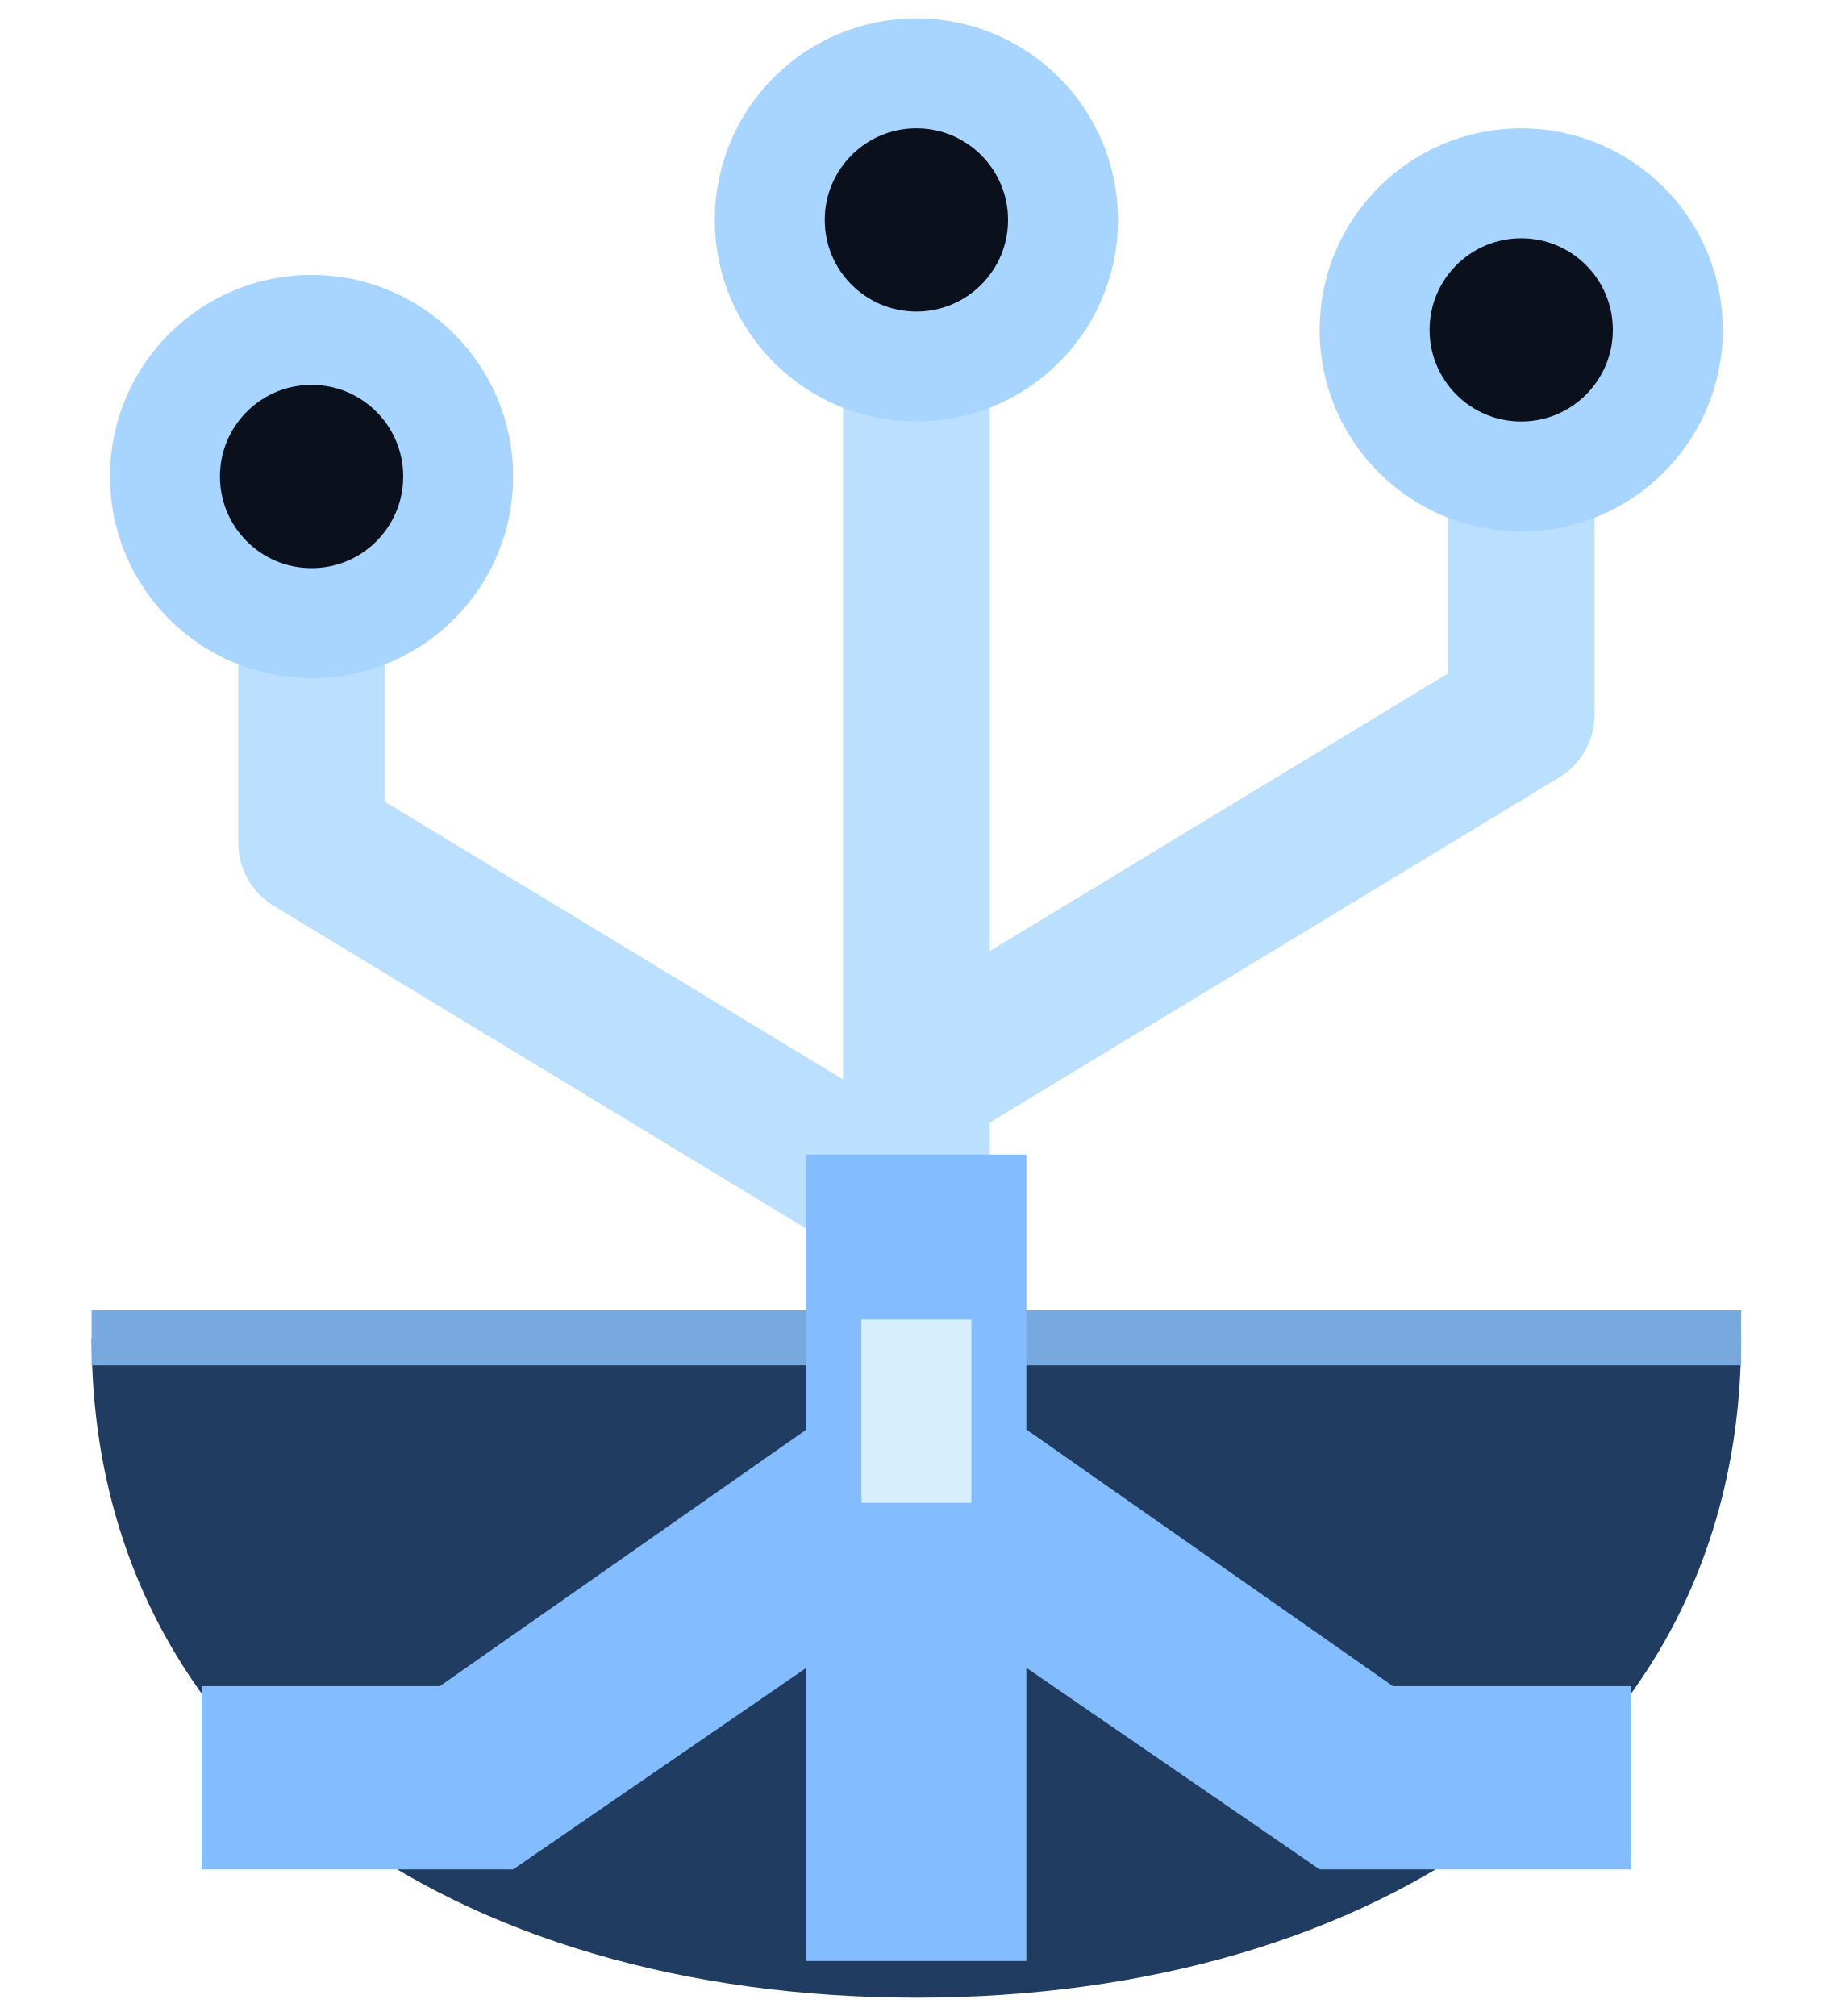
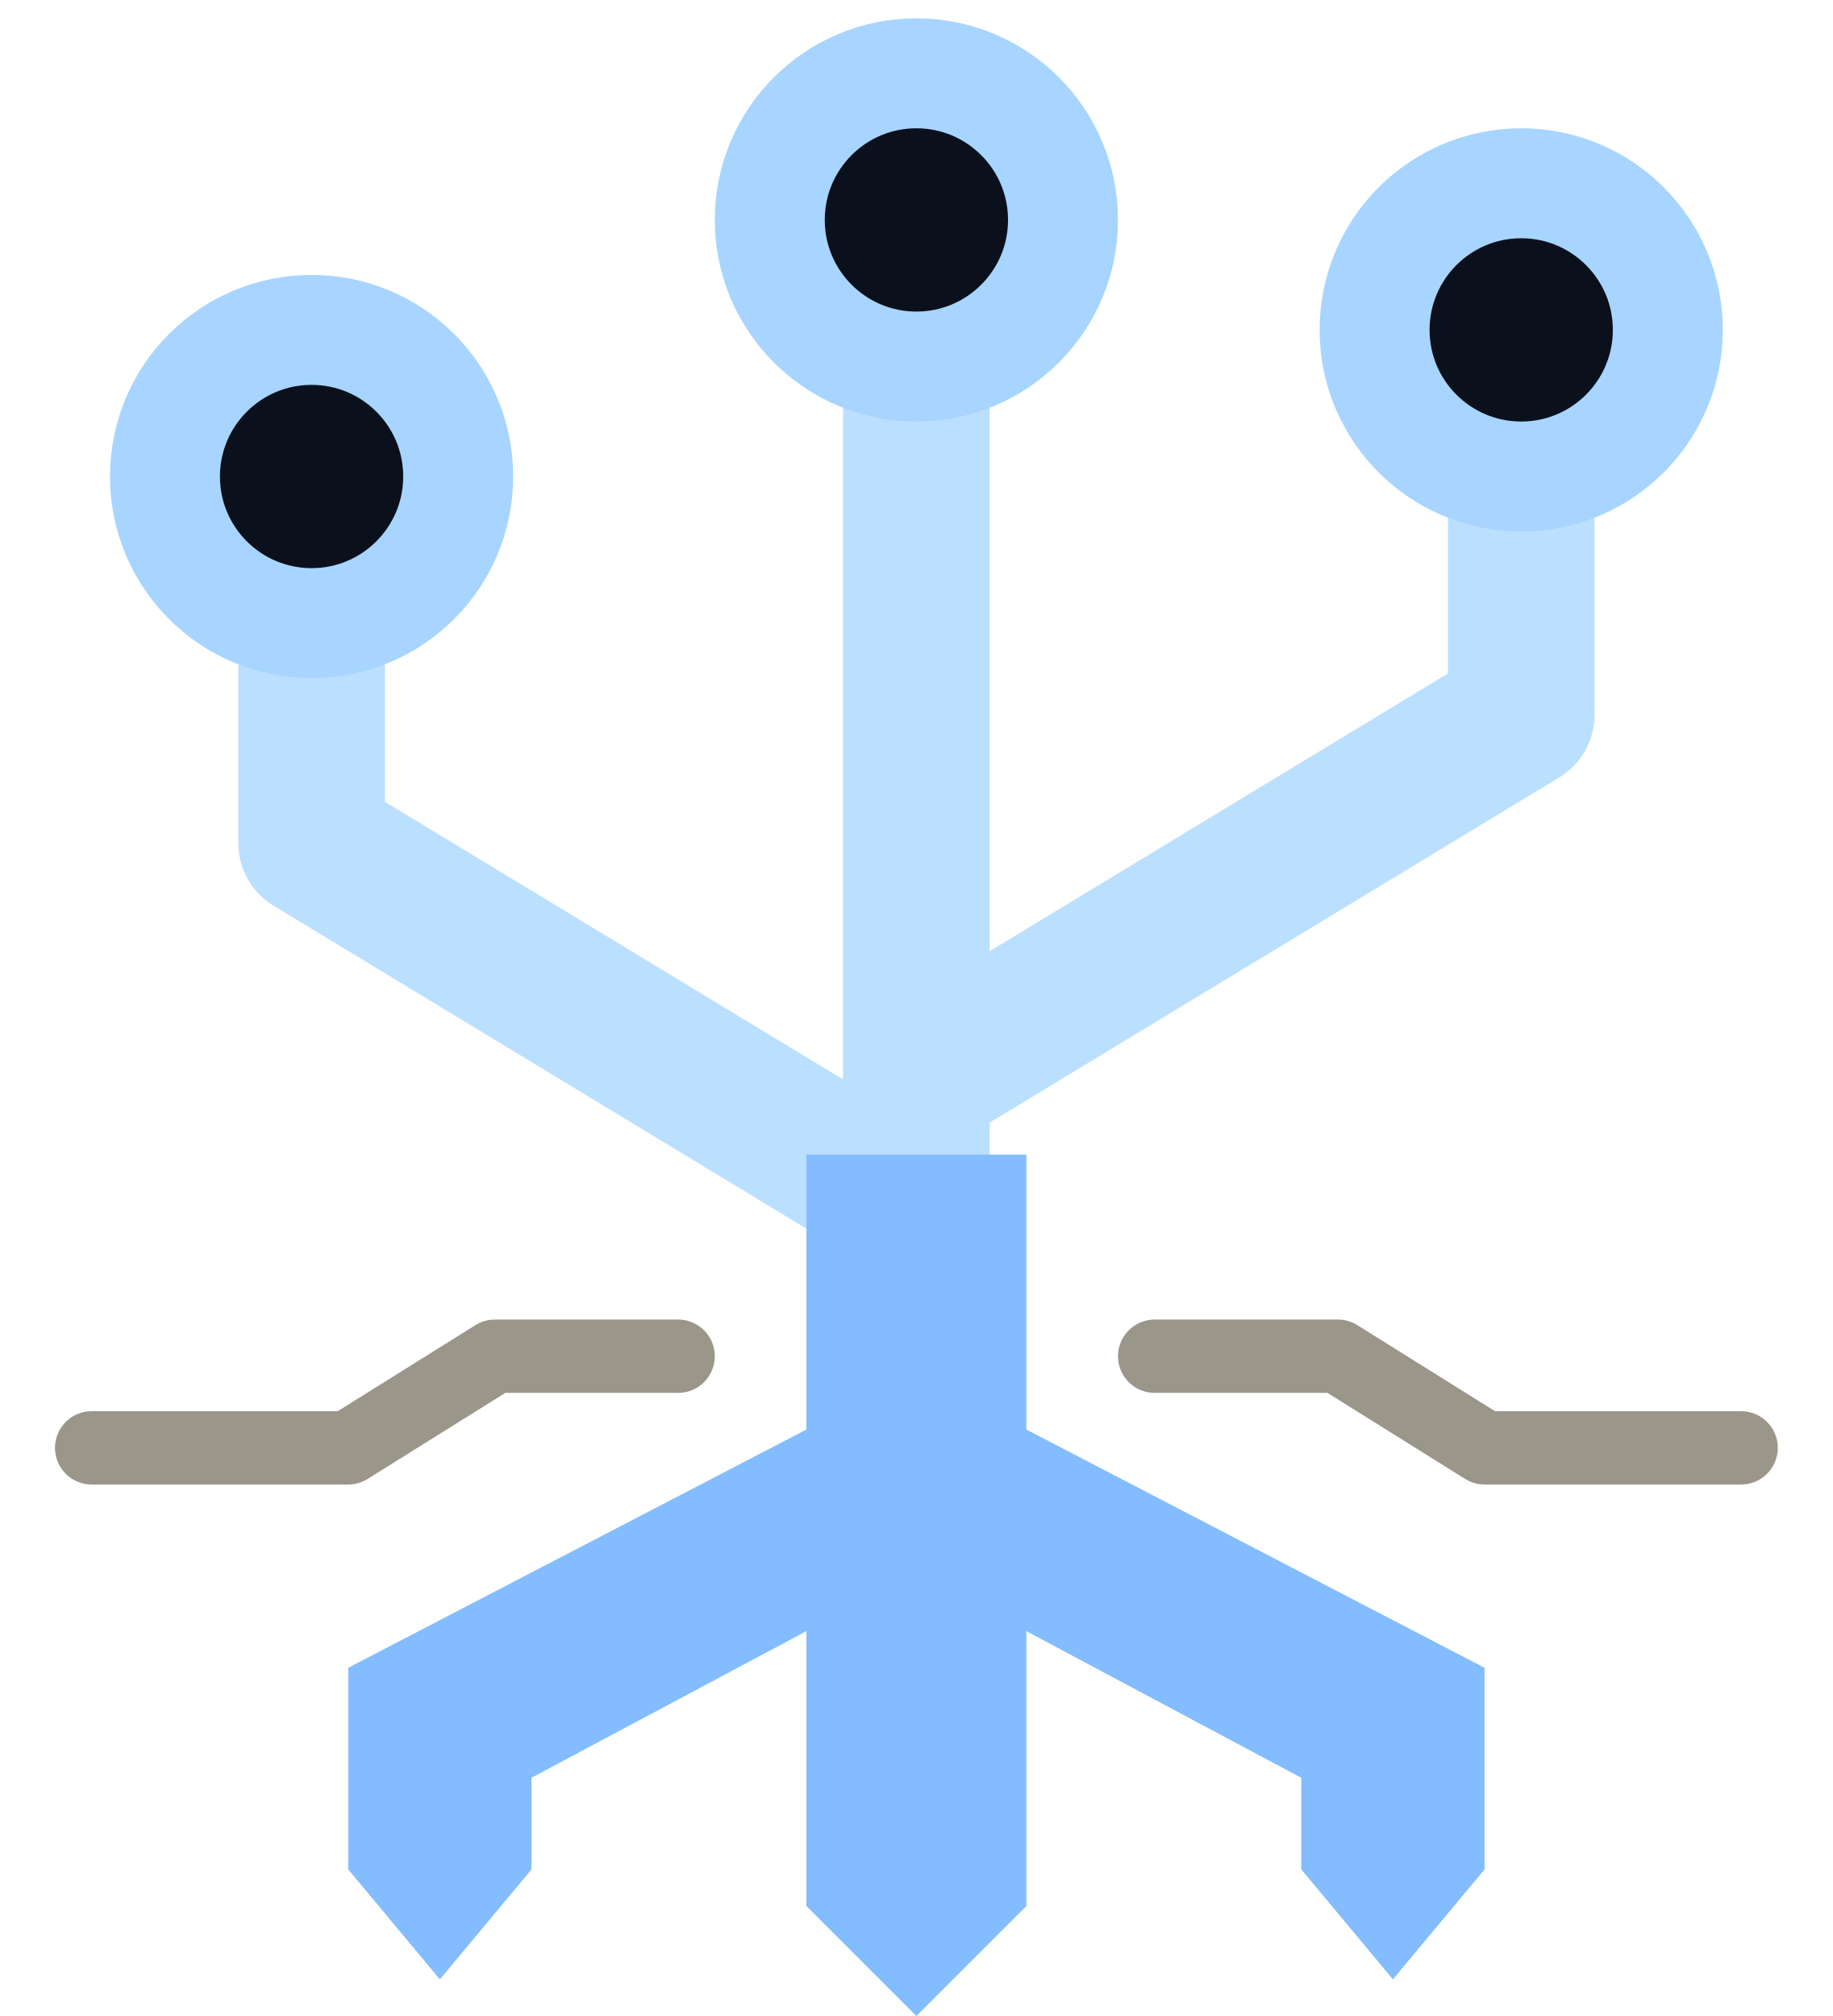
<svg xmlns="http://www.w3.org/2000/svg" viewBox="0 0 100 110" fill="none">
-   <path d="M5 73H95C95 96 75 109 50 109S5 96 5 73Z" fill="#203C60" />
-   <path d="M5 73H95" stroke="#77A9DE" stroke-width="3" />
+   <path d="M5 79H19L27 74H37M63 74H73L81 79H95" stroke="#9B968A" stroke-width="4" stroke-linecap="round" stroke-linejoin="round" />
  <g stroke="#BBDFFF" stroke-width="8" stroke-linecap="round" stroke-linejoin="round">
    <path d="M50 17V73" />
    <path d="M17 33V46L50 66" />
    <path d="M83 25V39L50 59" />
  </g>
-   <path d="M44 63H56V78L76 92H89V102H72L56 91V107H44V91L28 102H11V92H24L44 78V63Z" fill="#83BCFF" />
+   <path d="M44 63H56V78L81 91V102L76 108L71 102V97L56 89V104L50 110L44 104V89L29 97V102L24 108L19 102V91L44 78V63Z" fill="#83BCFF" />
  <g fill="#0B111C" stroke="#A8D5FF" stroke-width="6">
    <circle cx="50" cy="12" r="8" />
    <circle cx="17" cy="26" r="8" />
    <circle cx="83" cy="18" r="8" />
  </g>
-   <path d="M47 72H53V82H47Z" fill="#D7EEFF" />
</svg>
